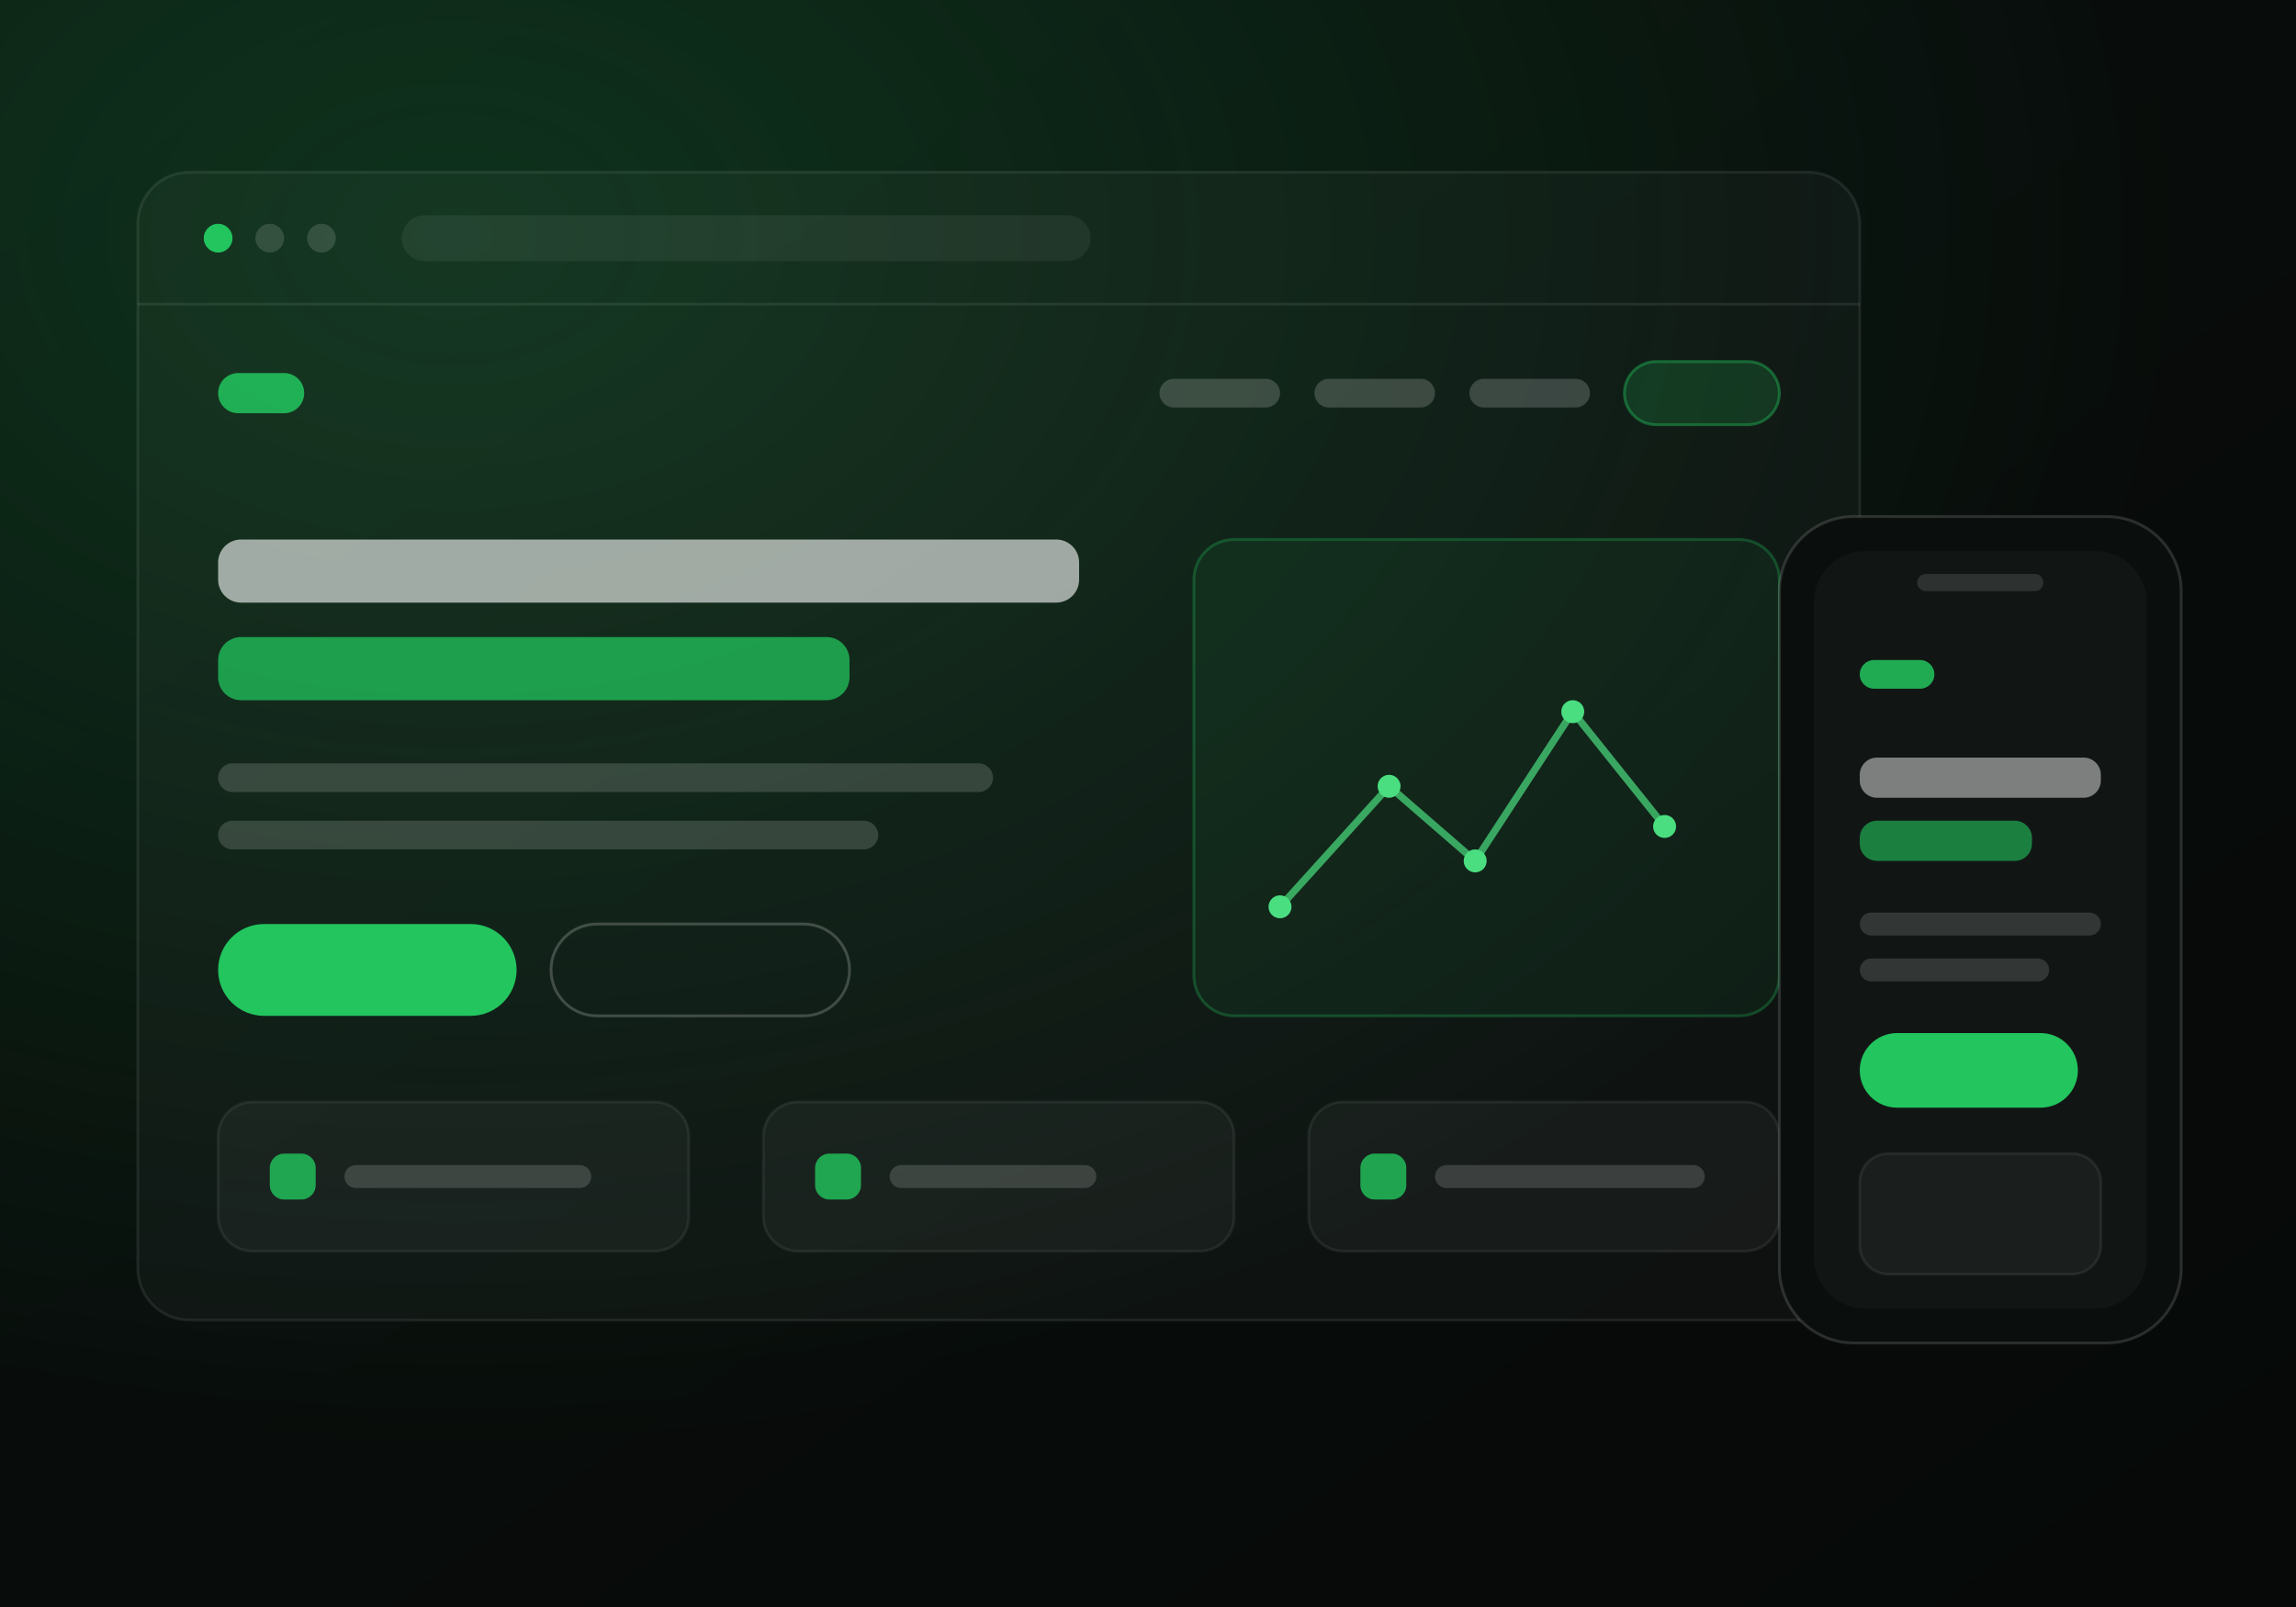
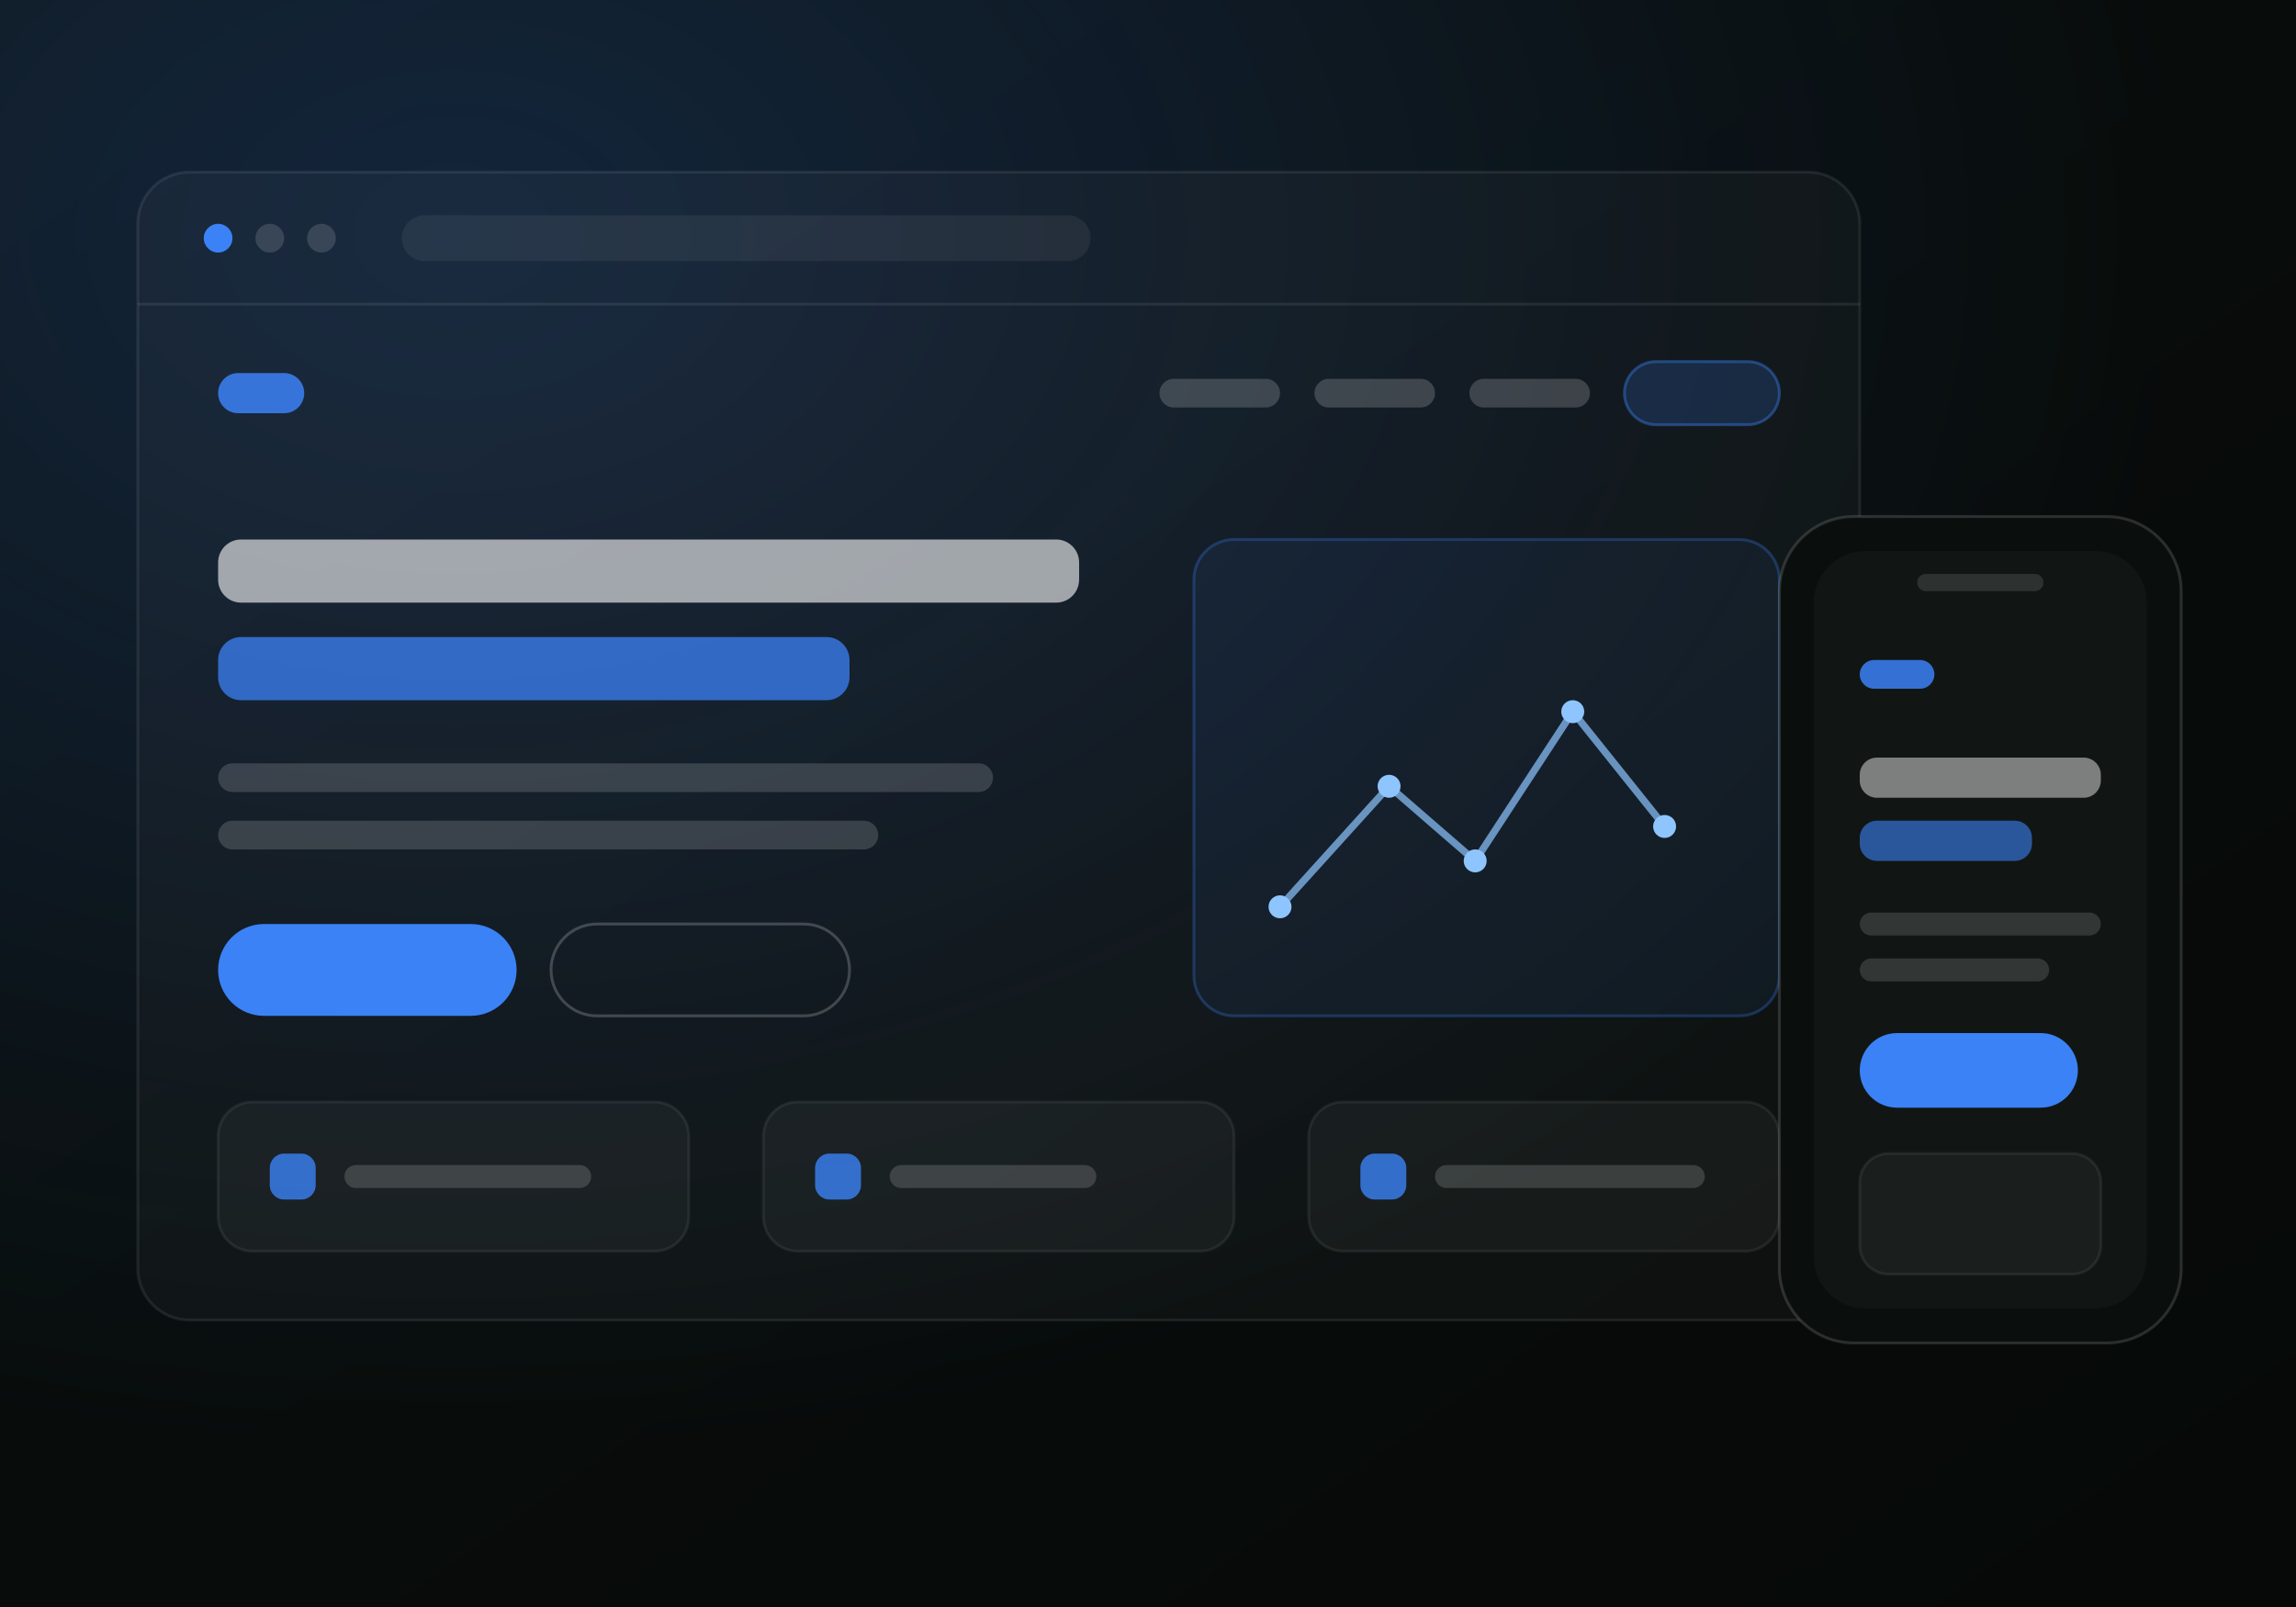
<svg xmlns="http://www.w3.org/2000/svg" viewBox="0 0 800 560" width="800" height="560" role="img" aria-label="Site institucional responsivo">
  <defs>
    <linearGradient id="siteBg" x1="0" y1="0" x2="1" y2="1">
      <stop offset="0" stop-color="#0a0f0d" />
      <stop offset="1" stop-color="#060908" />
    </linearGradient>
    <radialGradient id="siteGlow" cx="0.2" cy="0.15" r="0.75">
-       <stop offset="0" stop-color="#22c55e" stop-opacity="0.20" />
-       <stop offset="1" stop-color="#22c55e" stop-opacity="0" />
+       <stop offset="0" stop-color="#3b82f6" stop-opacity="0.20" />
+       <stop offset="1" stop-color="#3b82f6" stop-opacity="0" />
    </radialGradient>
  </defs>
  <rect width="800" height="560" fill="url(#siteBg)" />
  <rect width="800" height="560" fill="url(#siteGlow)" />
  <rect x="48" y="60" width="600" height="400" rx="18" fill="#ffffff" fill-opacity="0.03" stroke="#ffffff" stroke-opacity="0.08" />
  <line x1="48" y1="106" x2="648" y2="106" stroke="#ffffff" stroke-opacity="0.08" />
-   <circle cx="76" cy="83" r="5" fill="#22c55e" />
+   <circle cx="76" cy="83" r="5" fill="#3b82f6" />
  <circle cx="94" cy="83" r="5" fill="#ffffff" fill-opacity="0.14" />
  <circle cx="112" cy="83" r="5" fill="#ffffff" fill-opacity="0.14" />
  <rect x="140" y="75" width="240" height="16" rx="8" fill="#ffffff" fill-opacity="0.06" />
-   <rect x="76" y="130" width="30" height="14" rx="7" fill="#22c55e" fill-opacity="0.85" />
+   <rect x="76" y="130" width="30" height="14" rx="7" fill="#3b82f6" fill-opacity="0.85" />
  <g fill="#ffffff" fill-opacity="0.18">
    <rect x="404" y="132" width="42" height="10" rx="5" />
    <rect x="458" y="132" width="42" height="10" rx="5" />
    <rect x="512" y="132" width="42" height="10" rx="5" />
  </g>
-   <rect x="566" y="126" width="54" height="22" rx="11" fill="#22c55e" fill-opacity="0.18" stroke="#22c55e" stroke-opacity="0.4" />
+   <rect x="566" y="126" width="54" height="22" rx="11" fill="#3b82f6" fill-opacity="0.18" stroke="#3b82f6" stroke-opacity="0.4" />
  <rect x="76" y="188" width="300" height="22" rx="8" fill="#ffffff" fill-opacity="0.6" />
-   <rect x="76" y="222" width="220" height="22" rx="8" fill="#22c55e" fill-opacity="0.75" />
+   <rect x="76" y="222" width="220" height="22" rx="8" fill="#3b82f6" fill-opacity="0.75" />
  <rect x="76" y="266" width="270" height="10" rx="5" fill="#ffffff" fill-opacity="0.16" />
  <rect x="76" y="286" width="230" height="10" rx="5" fill="#ffffff" fill-opacity="0.16" />
-   <rect x="76" y="322" width="104" height="32" rx="16" fill="#22c55e" />
+   <rect x="76" y="322" width="104" height="32" rx="16" fill="#3b82f6" />
  <rect x="192" y="322" width="104" height="32" rx="16" fill="none" stroke="#ffffff" stroke-opacity="0.2" />
-   <rect x="416" y="188" width="204" height="166" rx="14" fill="#22c55e" fill-opacity="0.07" stroke="#22c55e" stroke-opacity="0.28" />
-   <g stroke="#4ade80" stroke-opacity="0.7" stroke-width="2.5" fill="none" stroke-linecap="round" stroke-linejoin="round">
+   <rect x="416" y="188" width="204" height="166" rx="14" fill="#3b82f6" fill-opacity="0.07" stroke="#3b82f6" stroke-opacity="0.28" />
+   <g stroke="#8ec5ff" stroke-opacity="0.7" stroke-width="2.5" fill="none" stroke-linecap="round" stroke-linejoin="round">
    <path d="M446 316l38-42 30 26 34-52 32 40" />
  </g>
-   <g fill="#4ade80">
+   <g fill="#8ec5ff">
    <circle cx="446" cy="316" r="4" />
    <circle cx="484" cy="274" r="4" />
    <circle cx="514" cy="300" r="4" />
    <circle cx="548" cy="248" r="4" />
    <circle cx="580" cy="288" r="4" />
  </g>
  <g>
    <rect x="76" y="384" width="164" height="52" rx="12" fill="#ffffff" fill-opacity="0.04" stroke="#ffffff" stroke-opacity="0.07" />
    <rect x="266" y="384" width="164" height="52" rx="12" fill="#ffffff" fill-opacity="0.04" stroke="#ffffff" stroke-opacity="0.07" />
    <rect x="456" y="384" width="164" height="52" rx="12" fill="#ffffff" fill-opacity="0.04" stroke="#ffffff" stroke-opacity="0.07" />
  </g>
-   <g fill="#22c55e" fill-opacity="0.8">
+   <g fill="#3b82f6" fill-opacity="0.8">
    <rect x="94" y="402" width="16" height="16" rx="5" />
    <rect x="284" y="402" width="16" height="16" rx="5" />
    <rect x="474" y="402" width="16" height="16" rx="5" />
  </g>
  <g fill="#ffffff" fill-opacity="0.16">
    <rect x="120" y="406" width="86" height="8" rx="4" />
    <rect x="310" y="406" width="72" height="8" rx="4" />
    <rect x="500" y="406" width="94" height="8" rx="4" />
  </g>
  <rect x="620" y="180" width="140" height="288" rx="26" fill="#0a0f0d" stroke="#ffffff" stroke-opacity="0.14" />
  <rect x="632" y="192" width="116" height="264" rx="18" fill="#ffffff" fill-opacity="0.03" />
  <rect x="668" y="200" width="44" height="6" rx="3" fill="#ffffff" fill-opacity="0.12" />
-   <rect x="648" y="230" width="26" height="10" rx="5" fill="#22c55e" fill-opacity="0.85" />
+   <rect x="648" y="230" width="26" height="10" rx="5" fill="#3b82f6" fill-opacity="0.85" />
  <rect x="648" y="264" width="84" height="14" rx="6" fill="#ffffff" fill-opacity="0.45" />
-   <rect x="648" y="286" width="60" height="14" rx="6" fill="#22c55e" fill-opacity="0.6" />
+   <rect x="648" y="286" width="60" height="14" rx="6" fill="#3b82f6" fill-opacity="0.6" />
  <rect x="648" y="318" width="84" height="8" rx="4" fill="#ffffff" fill-opacity="0.14" />
  <rect x="648" y="334" width="66" height="8" rx="4" fill="#ffffff" fill-opacity="0.14" />
-   <rect x="648" y="360" width="76" height="26" rx="13" fill="#22c55e" />
+   <rect x="648" y="360" width="76" height="26" rx="13" fill="#3b82f6" />
  <rect x="648" y="402" width="84" height="42" rx="10" fill="#ffffff" fill-opacity="0.04" stroke="#ffffff" stroke-opacity="0.07" />
</svg>
